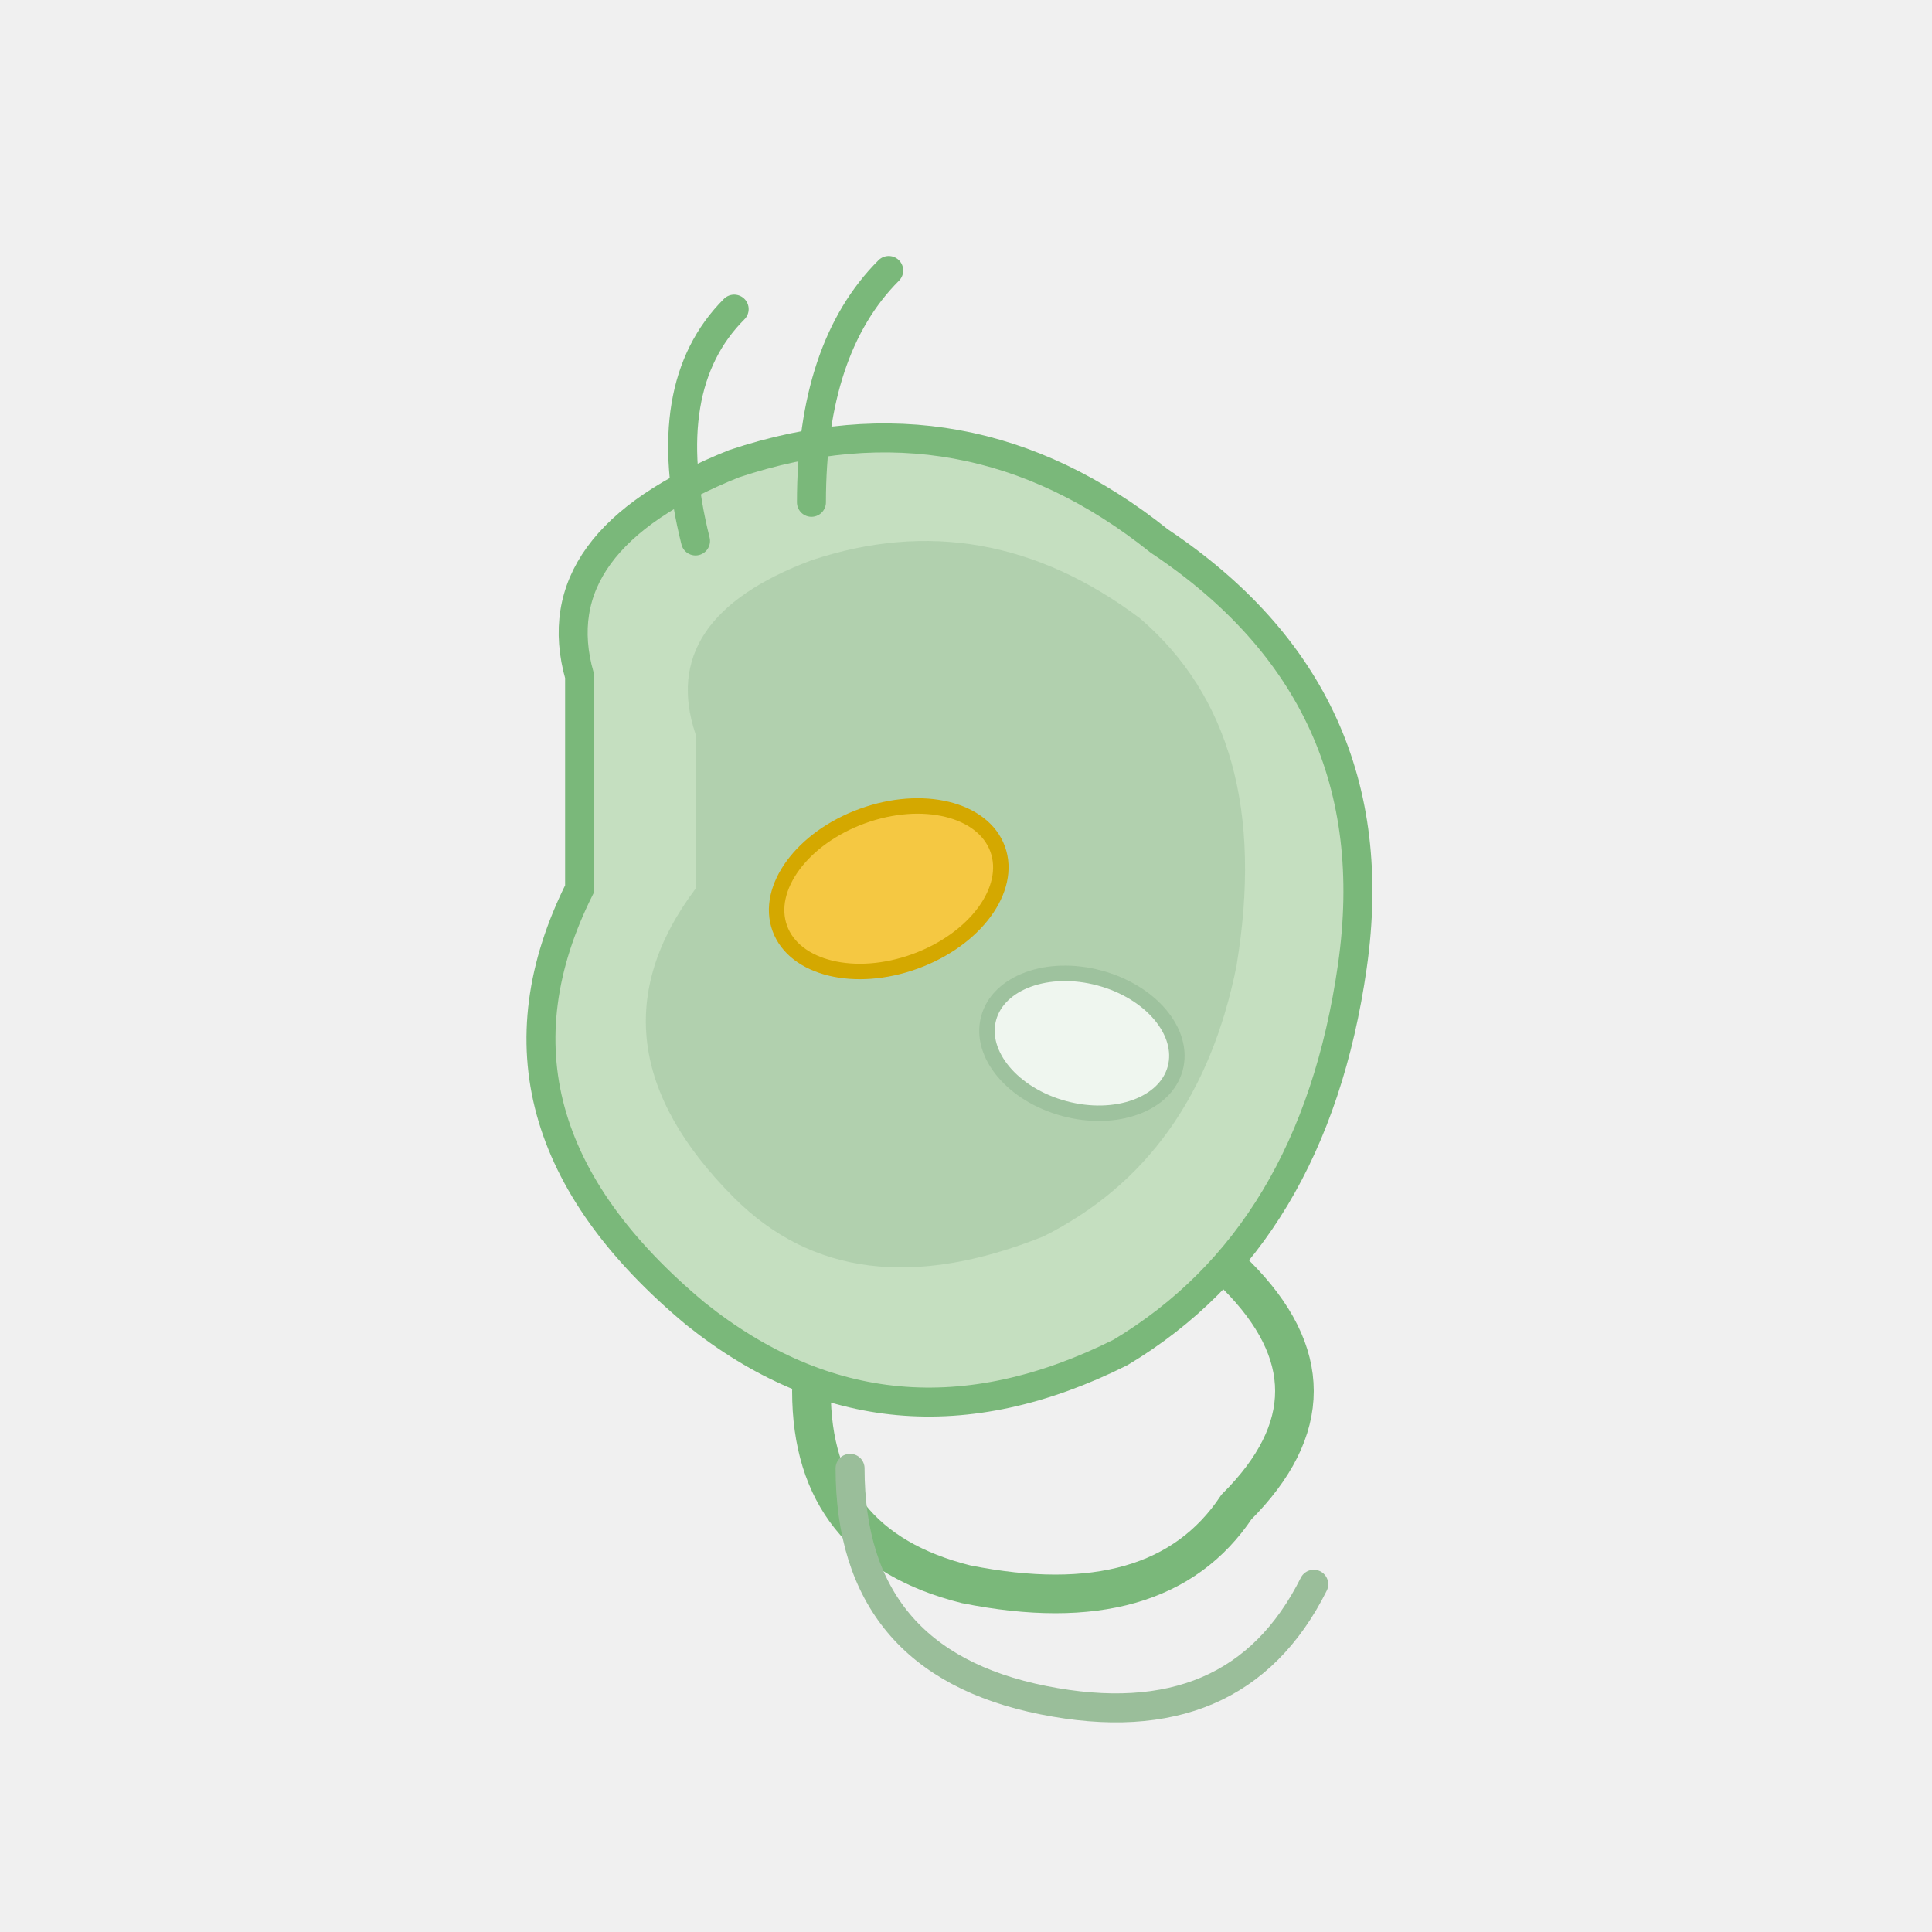
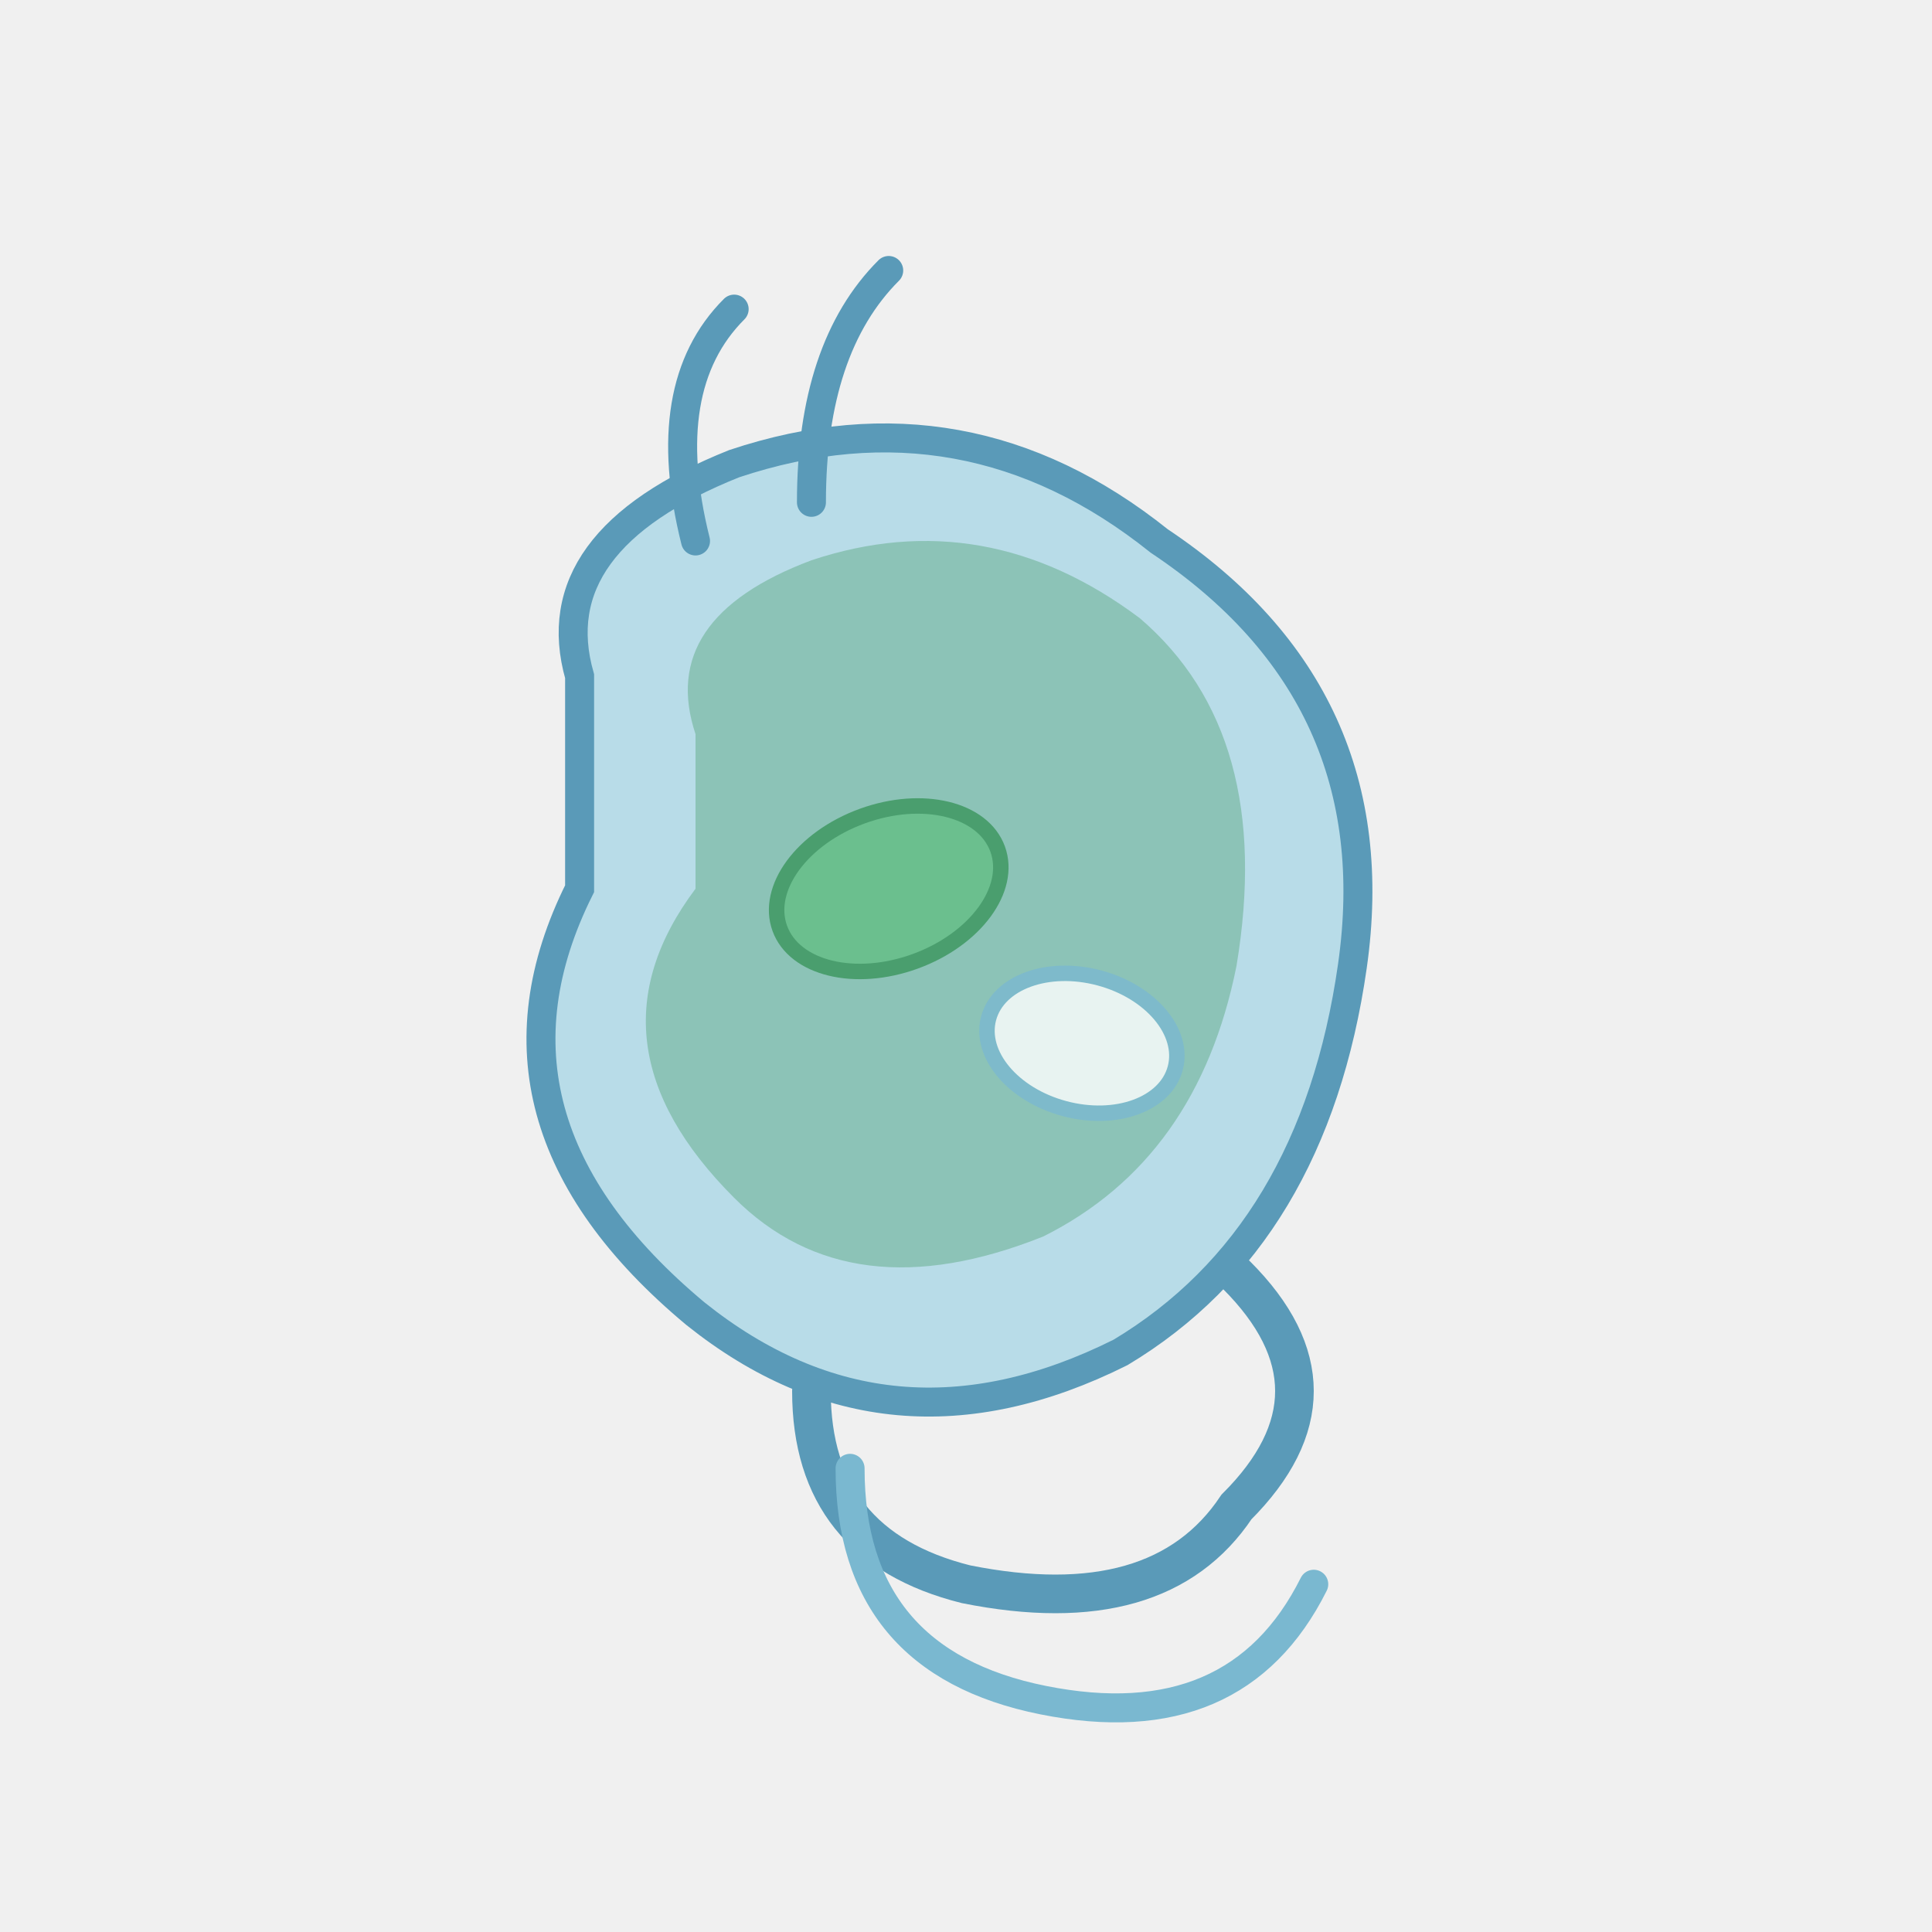
<svg xmlns="http://www.w3.org/2000/svg" width="180" height="180" viewBox="0 0 100 100" fill="none">
-   <path d="M30 35 Q28 28 38 24 Q50 20 60 28 Q72 36 70 50 Q68 64 58 70 Q46 76 36 68 Q24 58 30 46 Q30 40 30 35 Z" fill="#c5dfc0" stroke="#7ab87a" stroke-width="1.5" />
-   <path d="M36 38 Q34 32 42 29 Q51 26 59 32 Q66 38 64 50 Q62 60 54 64 Q44 68 38 62 Q30 54 36 46 Q36 42 36 38 Z" fill="#9abe9a" opacity="0.45" />
-   <path d="M42 72 Q42 80 50 82 Q60 84 64 78 Q70 72 64 66" stroke="#7ab87a" stroke-width="2" fill="none" stroke-linecap="round" />
-   <path d="M44 76 Q44 86 54 88 Q64 90 68 82" stroke="#9abe9a" stroke-width="1.5" fill="none" stroke-linecap="round" />
-   <ellipse cx="46" cy="46" rx="6" ry="4" fill="#f5c842" stroke="#d4a800" stroke-width="0.8" transform="rotate(-20 46 46)" />
-   <ellipse cx="56" cy="54" rx="5" ry="3.5" fill="white" stroke="#9abe9a" stroke-width="0.8" opacity="0.8" transform="rotate(15 56 54)" />
-   <path d="M36 28 Q34 20 38 16" stroke="#7ab87a" stroke-width="1.5" fill="none" stroke-linecap="round" />
-   <path d="M42 26 Q42 18 46 14" stroke="#7ab87a" stroke-width="1.5" fill="none" stroke-linecap="round" />
+   <path d="M30 35 Q28 28 38 24 Q50 20 60 28 Q72 36 70 50 Q68 64 58 70 Q46 76 36 68 Q24 58 30 46 Q30 40 30 35 Z" fill="#b8dce8" stroke="#5a9ab8" stroke-width="1.5" />
+   <path d="M36 38 Q34 32 42 29 Q51 26 59 32 Q66 38 64 50 Q62 60 54 64 Q44 68 38 62 Q30 54 36 46 Q36 42 36 38 Z" fill="#4a9e6e" opacity="0.4" />
+   <path d="M42 72 Q42 80 50 82 Q60 84 64 78 Q70 72 64 66" stroke="#5a9ab8" stroke-width="2" fill="none" stroke-linecap="round" />
+   <path d="M44 76 Q44 86 54 88 Q64 90 68 82" stroke="#7ab8d0" stroke-width="1.5" fill="none" stroke-linecap="round" />
+   <ellipse cx="46" cy="46" rx="6" ry="4" fill="#6bbf8e" stroke="#4a9e6e" stroke-width="0.8" transform="rotate(-20 46 46)" />
+   <ellipse cx="56" cy="54" rx="5" ry="3.5" fill="white" stroke="#7ab8d0" stroke-width="0.8" opacity="0.8" transform="rotate(15 56 54)" />
+   <path d="M36 28 Q34 20 38 16" stroke="#5a9ab8" stroke-width="1.5" fill="none" stroke-linecap="round" />
+   <path d="M42 26 Q42 18 46 14" stroke="#5a9ab8" stroke-width="1.5" fill="none" stroke-linecap="round" />
</svg>
